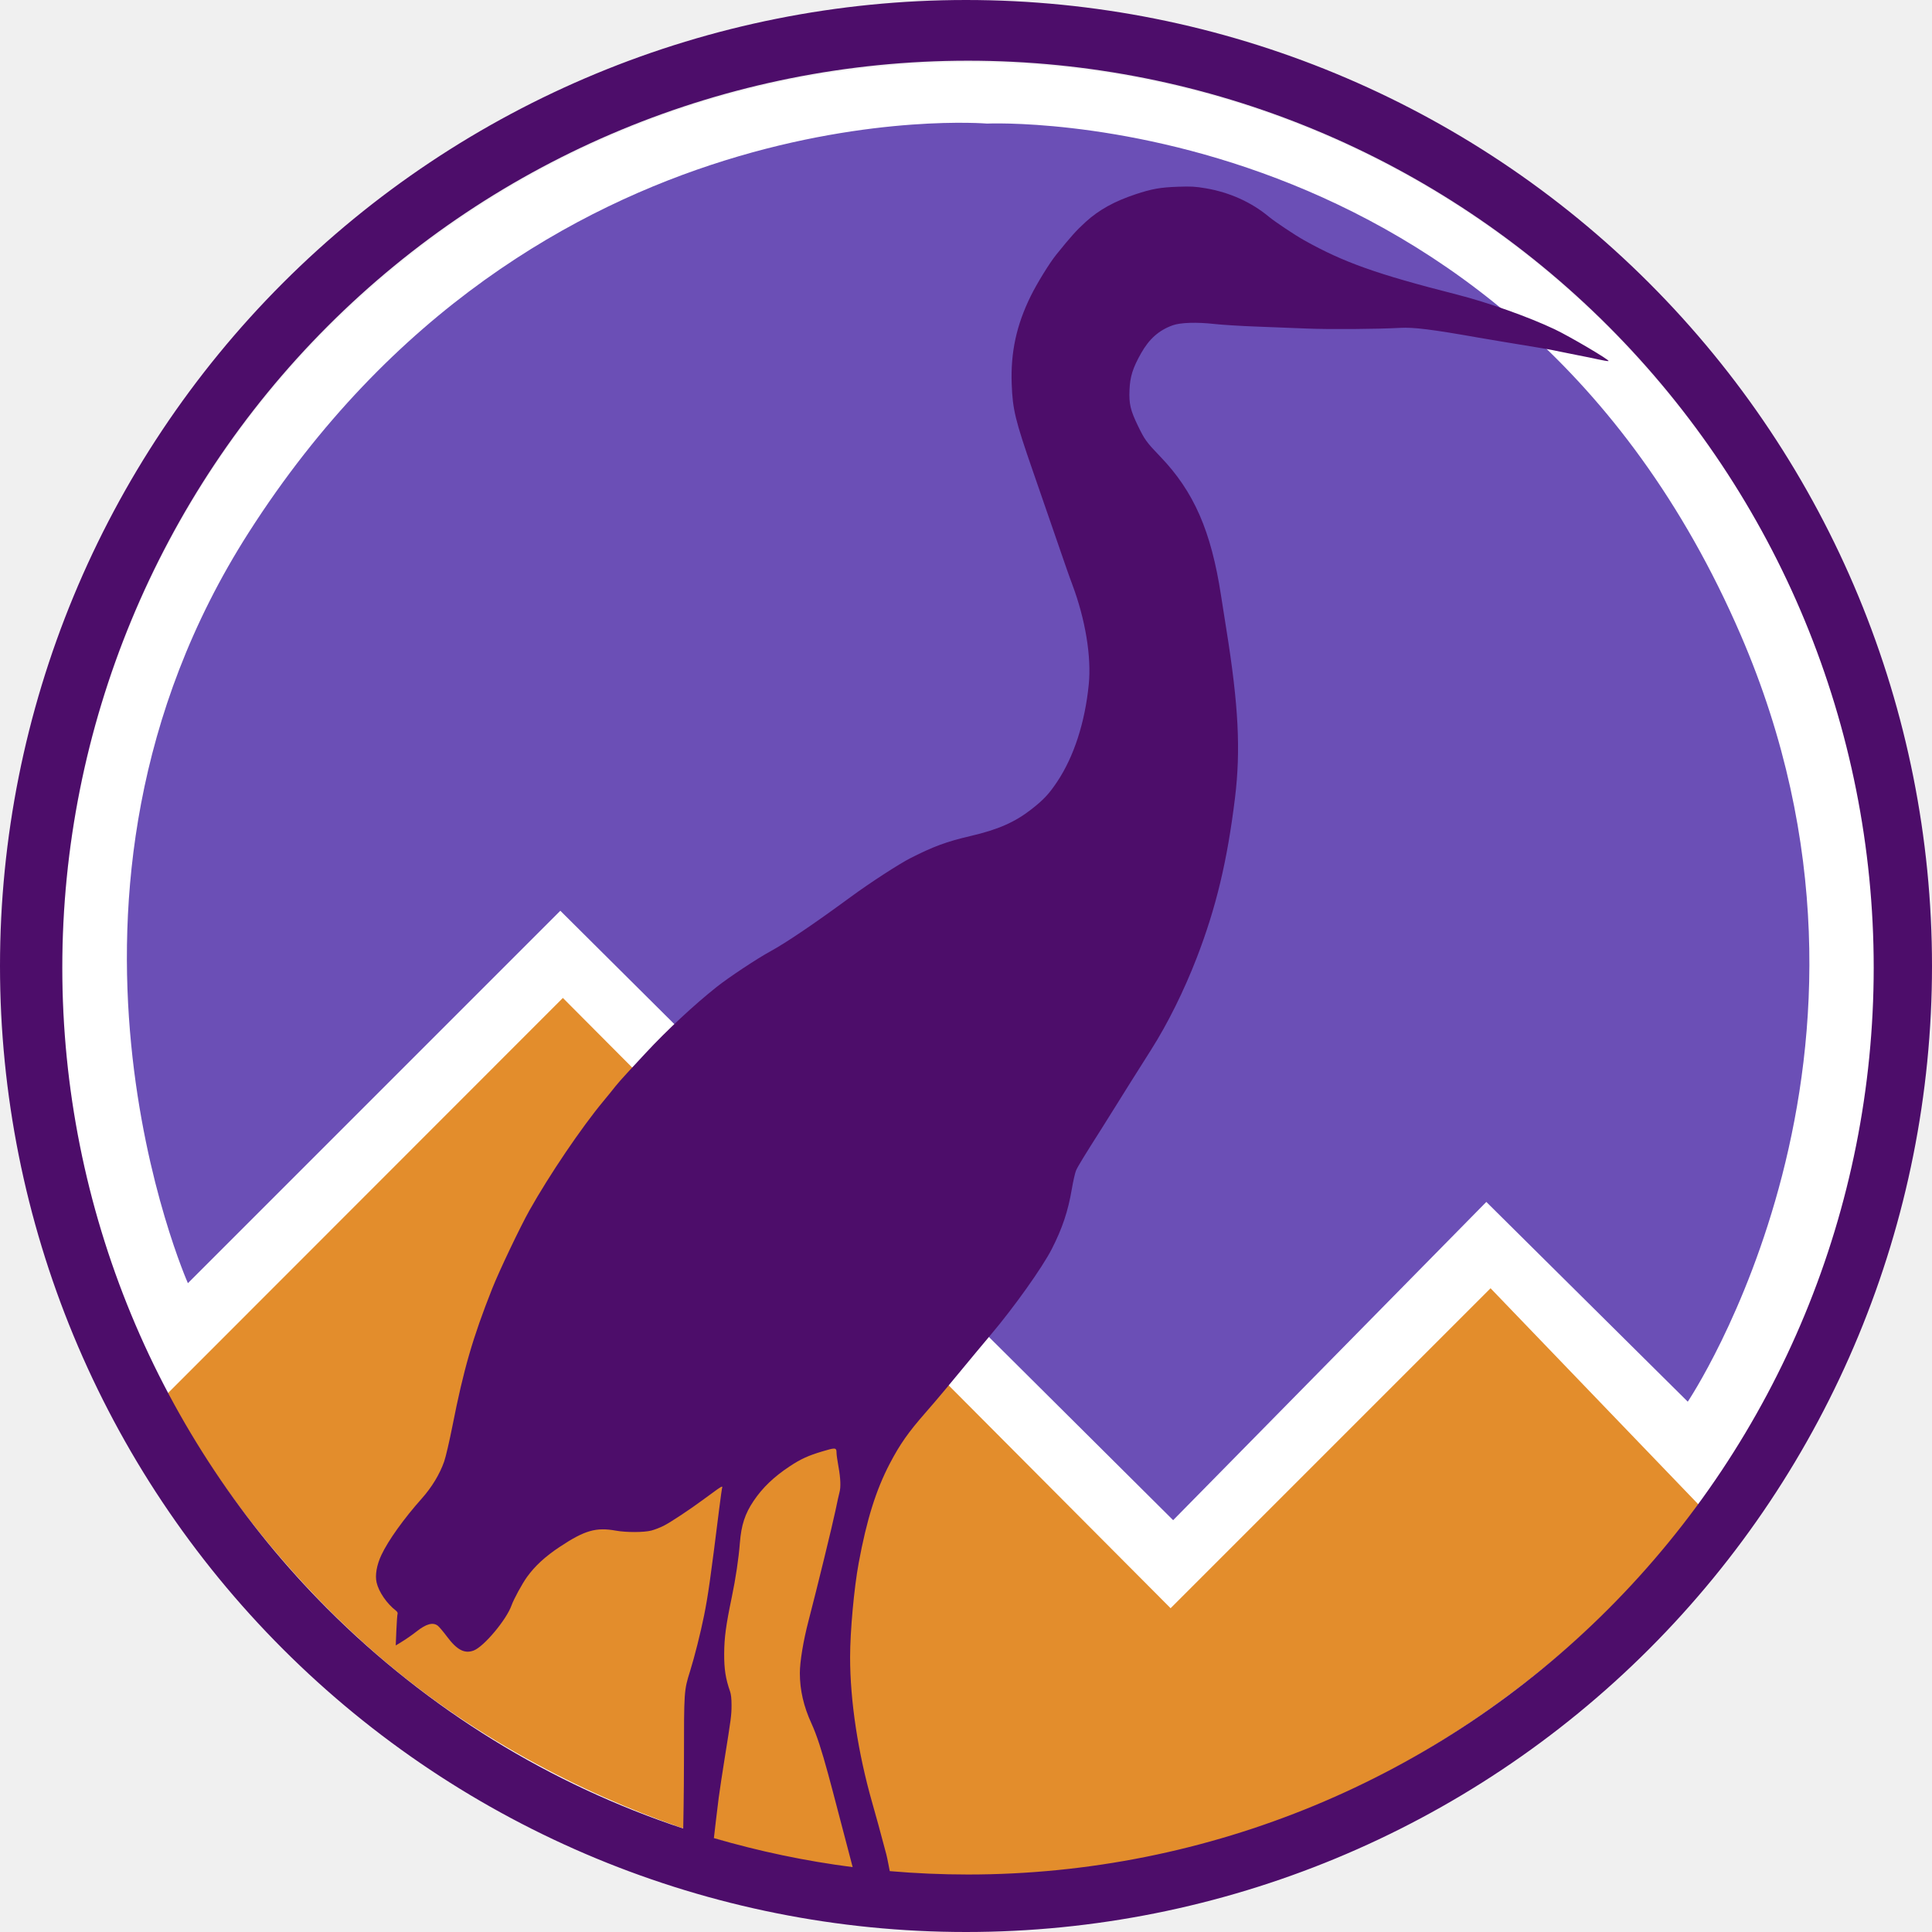
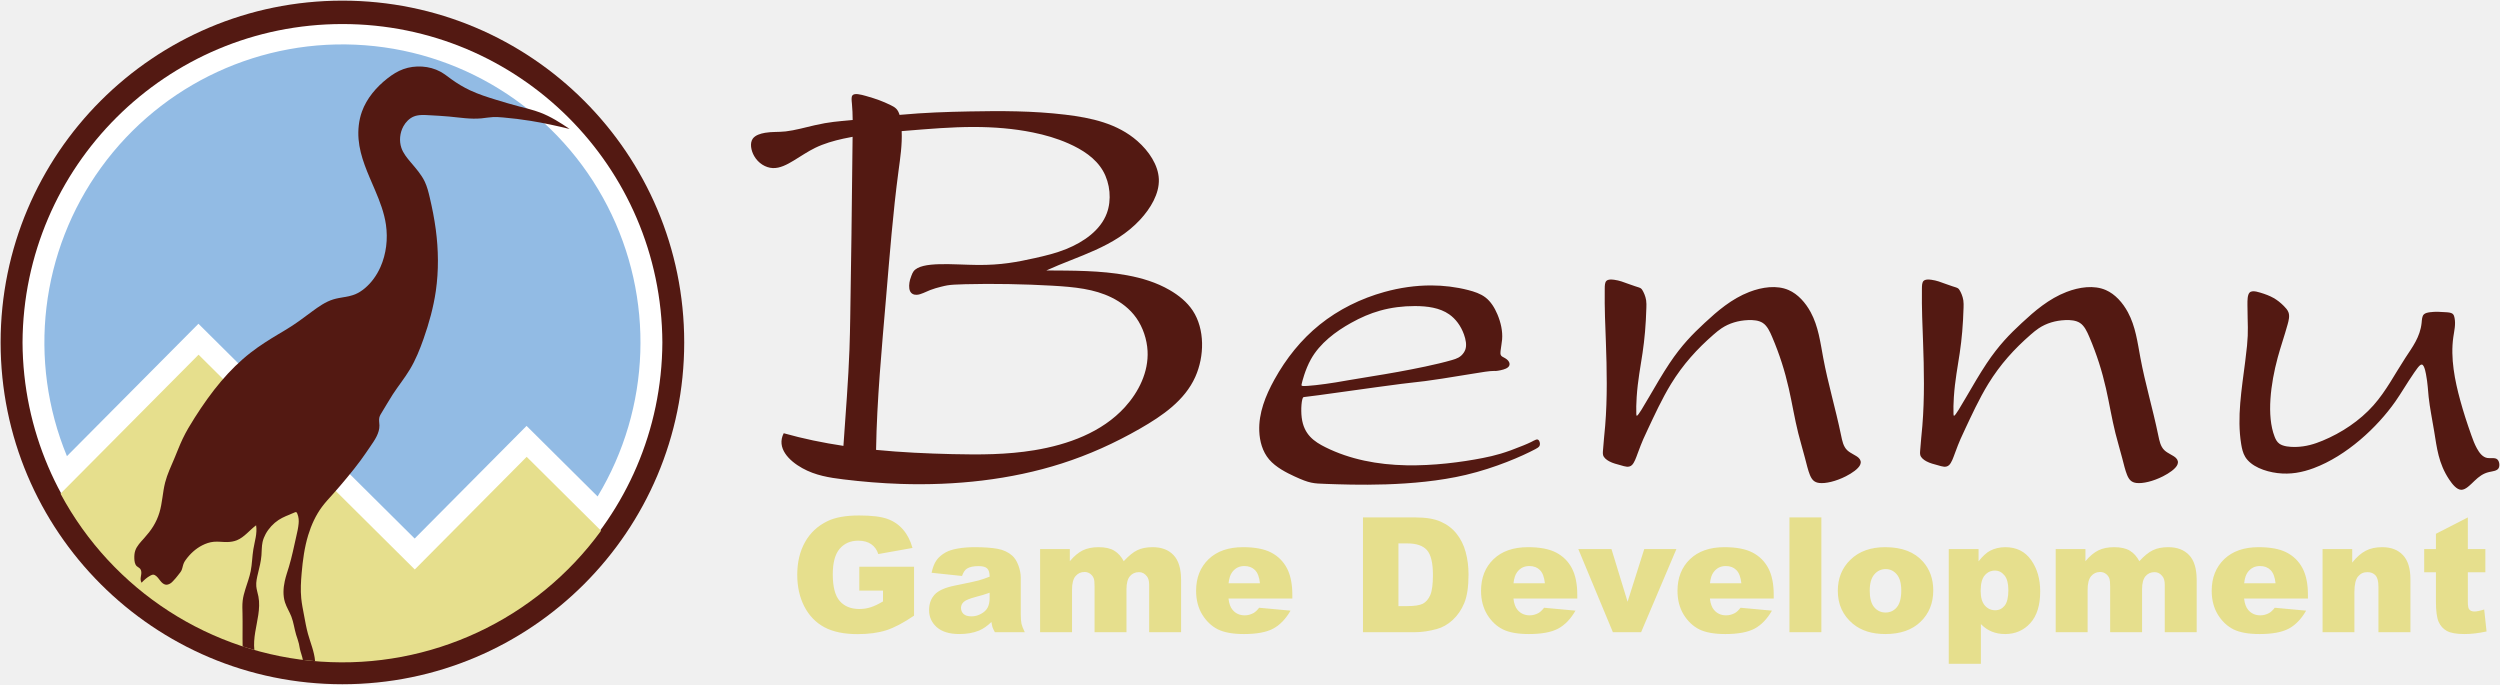
- <svg xmlns="http://www.w3.org/2000/svg" version="1.1" id="svg1" width="2000" height="2000" viewBox="0 0 2000 2000">
-   <defs id="defs1" />
-   <g id="g1" style="display:inline">
-     <g id="g13" style="display:inline">
-       <ellipse style="display:inline;fill:#ffffff;fill-opacity:1;stroke:none;stroke-width:0.988;stroke-opacity:1" id="path15" cx="1002.478" cy="1003.717" rx="938.042" ry="939.281" />
-       <path style="display:inline;fill:#6b4fb6;fill-opacity:1;stroke:none;stroke-opacity:1" d="m 194.52,1328.344 385.535,-385.535 634.381,630.876 324.2,-329.457 208.54,206.787 c 0,0 242.272,-360.005 54.657,-794.034 -239.385,-553.795 -780.165,-529.053 -780.165,-529.053 0,0 -468.529,-39.43 -764.31,423.488 -240.459,376.334 -62.838,776.928 -62.838,776.928 z" id="path10" />
-       <path style="display:inline;fill:#e38d2c;fill-opacity:1;stroke:none;stroke-opacity:1" d="m 173.385,1442.616 409.299,-409.556 629.123,631.752 331.21,-331.21 215.399,224.011 c 0,0 -119.022,184.618 -373.977,302.811 -226.078,104.806 -465.757,78.344 -465.757,78.344 0,0 -211.453,-8.514 -437.002,-156.674 -210.877,-138.522 -308.295,-339.477 -308.295,-339.477 z" id="path11" />
-       <path id="path14" style="display:inline;fill:#4d0d6a;fill-opacity:1;stroke:none;stroke-width:0.969" d="M 1000 0 C 734.784 0 480.429 105.356 292.893 292.893 C 105.356 480.429 3.7895613e-14 734.784 0 1000 C 0 1265.216 105.356 1519.571 292.893 1707.107 C 480.429 1894.644 734.784 2000 1000 2000 C 1265.216 2000 1519.571 1894.644 1707.107 1707.107 C 1894.644 1519.571 2000 1265.216 2000 1000 C 2000 734.784 1894.644 480.429 1707.107 292.893 C 1519.571 105.356 1265.216 3.7895613e-14 1000 0 z M 1002.066 62.828 C 1250.73 62.828 1489.209 161.739 1665.041 337.803 C 1840.873 513.867 1939.654 752.662 1939.654 1001.654 C 1939.654 1250.647 1840.873 1489.442 1665.041 1665.506 C 1489.209 1841.57 1250.73 1940.481 1002.066 1940.48 C 974.928 1940.48 947.911 1939.303 921.084 1936.975 C 920.581 1934.824 918.73 1924.182 917.482 1919.5 C 909.861 1890.892 907.651 1882.805 903.021 1866.572 C 888.19 1814.567 880.026 1760.926 880.029 1715.5 C 880.031 1688.79 884.123 1643.853 888.908 1618 C 897.216 1573.111 906.828 1542.395 921.109 1515.096 C 931.561 1495.117 940.285 1482.677 957.992 1462.5 C 963.784 1455.9 972.808 1445.325 978.045 1439 C 1009.637 1400.842 1018.974 1389.609 1025.422 1382 C 1049.439 1353.659 1078.906 1312.28 1088.727 1293.102 C 1099.682 1271.708 1105.687 1253.748 1109.574 1230.756 C 1110.945 1222.647 1112.912 1214.036 1113.947 1211.621 C 1115.658 1207.631 1122.547 1196.341 1140.199 1168.596 C 1143.665 1163.148 1149.65 1153.593 1153.5 1147.361 C 1160.584 1135.895 1178.516 1107.366 1191.701 1086.586 C 1208.829 1059.592 1225.689 1025.603 1238.867 991.5 C 1258.907 939.639 1270.519 891.104 1278.459 826 C 1284.495 776.511 1282.111 729.999 1269.52 651.5 C 1267.667 639.95 1265.186 624.2 1264.006 616.5 C 1253.755 549.625 1235.961 508.944 1201.074 472.611 C 1186.822 457.768 1184.984 455.241 1178.084 441.006 C 1170.231 424.806 1168.652 418.146 1169.256 403.75 C 1169.84 389.837 1172.588 381.082 1181.154 365.85 C 1189.614 350.808 1199.667 341.897 1213.982 336.748 C 1221.958 333.88 1238.805 333.336 1256.938 335.361 C 1264.947 336.256 1284.1 337.454 1299.5 338.023 C 1314.9 338.593 1338.75 339.524 1352.5 340.094 C 1376.117 341.073 1425.301 340.724 1449.49 339.404 C 1463.455 338.643 1482.442 341.01 1530.5 349.508 C 1538.75 350.967 1549.325 352.757 1554 353.484 C 1561.705 354.683 1583.253 358.244 1600 361.086 C 1603.575 361.693 1610.325 363.017 1615 364.029 C 1619.675 365.042 1628.45 366.808 1634.5 367.953 C 1640.55 369.099 1649.663 370.966 1654.752 372.102 C 1659.841 373.237 1664.527 373.99 1665.166 373.777 C 1667.132 373.122 1624.815 348.167 1609.252 340.805 C 1582.152 327.984 1540.218 313.086 1508.42 304.98 C 1424.767 283.657 1391.293 271.761 1350 248.684 C 1340.378 243.306 1319.716 229.517 1313.406 224.262 C 1295.465 209.32 1272.849 199.134 1248.314 194.945 C 1237.411 193.084 1233.115 192.84 1219.5 193.311 C 1201.205 193.942 1192.415 195.499 1175.539 201.102 C 1153.694 208.354 1137.616 217.255 1124 229.637 C 1114.312 238.447 1108.833 244.541 1093.363 263.709 C 1086.444 272.283 1073.512 293.275 1067.002 306.5 C 1052.22 336.531 1046.128 364.676 1047.311 397.486 C 1048.268 424.052 1050.921 434.923 1069.514 488.5 C 1074.858 503.9 1083.721 529.55 1089.207 545.5 C 1103.61 587.372 1106.452 595.502 1110.01 605 C 1123.615 641.319 1129.947 679.758 1127.074 708.607 C 1123.156 747.96 1111.717 783.21 1094.453 809.143 C 1085.999 821.841 1080.363 827.884 1067.83 837.68 C 1050.563 851.176 1033.137 858.833 1004.596 865.463 C 980.121 871.148 966.452 876.173 942.729 888.209 C 930.918 894.201 900.624 913.857 881 928.262 C 842.388 956.603 813.882 975.892 797 985.104 C 783.417 992.515 754.062 1011.991 741.902 1021.662 C 718.363 1040.383 690.172 1066.628 668.438 1090.055 C 664.072 1094.76 655.907 1103.554 650.293 1109.596 C 644.679 1115.638 638.739 1122.363 637.092 1124.541 C 635.444 1126.719 629.799 1133.675 624.549 1140 C 601.666 1167.566 568.806 1216.122 548.072 1253 C 538.505 1270.017 516.705 1315.799 509.502 1334 C 489.331 1384.971 480.003 1417.196 468.406 1475.971 C 465.317 1491.629 461.441 1508.279 459.793 1512.971 C 455.17 1526.133 447.078 1539.514 436.676 1551.199 C 417.943 1572.242 402.033 1594.477 394.859 1609.639 C 389.972 1619.968 388.105 1630.614 389.854 1638.189 C 392.101 1647.925 400.344 1659.939 409.834 1667.312 C 411.28 1668.436 411.936 1669.724 411.561 1670.703 C 411.227 1671.572 410.665 1679.276 410.312 1687.824 L 409.672 1703.365 L 413.586 1701.002 C 419.82 1697.235 426.116 1692.907 431.432 1688.73 C 441.409 1680.892 448.305 1679.092 453.303 1683.023 C 454.717 1684.136 459.049 1689.291 462.932 1694.478 C 473.132 1708.109 481.039 1712.166 490.418 1708.584 C 500.984 1704.549 524.327 1676.663 529.564 1661.818 C 531.791 1655.507 540.555 1639.413 545.531 1632.5 C 553.742 1621.093 564.385 1611.302 579.428 1601.316 C 605.168 1584.229 616.988 1580.81 637.5 1584.516 C 648.291 1586.465 666.58 1586.422 674.27 1584.43 C 677.601 1583.566 683.3 1581.363 686.934 1579.533 C 694.119 1575.915 714.201 1562.623 728.5 1552.022 C 742.319 1541.776 746.318 1539 747.256 1539 C 747.73 1539 747.91 1539.338 747.656 1539.75 C 747.402 1540.162 746.013 1549.95 744.57 1561.5 C 735.51 1634.014 732.94 1652.147 728.861 1672.322 C 725.139 1690.733 719.063 1714.872 714.346 1730 C 708.053 1750.181 708.074 1749.887 708.035 1822.75 C 708.017 1857.694 707.322 1889.989 707.277 1892.869 C 569.8 1847.272 443.42 1769.968 339.094 1665.504 C 163.262 1489.44 64.48 1250.646 64.48 1001.654 C 64.48 752.662 163.262 513.869 339.094 337.805 C 514.925 161.741 753.403 62.828 1002.066 62.828 z M 863.104 1499.584 C 865.766 1499.524 865.965 1501.056 866 1504.5 C 866.017 1506.15 866.924 1512.414 868.016 1518.42 C 870.194 1530.407 870.538 1539.636 869.006 1544.978 C 868.459 1546.885 866.622 1555.208 864.924 1563.473 C 861.978 1577.813 845.531 1645.137 836.945 1678 C 831.597 1698.471 828.009 1720.146 828.006 1732 C 828.001 1749.422 831.923 1766.477 839.965 1784 C 851.32 1808.742 859.998 1847.438 882.676 1932.842 C 833.904 1926.573 785.878 1916.493 739.016 1902.775 C 739.285 1900.433 742.886 1869.204 744.002 1861 C 745.162 1852.475 747.847 1834.7 749.969 1821.5 C 756.837 1778.771 757.246 1775.642 757.287 1765.463 C 757.314 1758.801 756.799 1753.925 755.756 1750.963 C 751.167 1737.936 749.585 1727.817 749.668 1712 C 749.755 1695.256 751.463 1682.537 757.518 1653.5 C 761.604 1633.903 764.631 1613.575 765.932 1597 C 767.36 1578.789 771.229 1566.982 780.074 1553.832 C 789.344 1540.052 801.032 1528.841 817.512 1517.928 C 828.9 1510.386 836.748 1506.798 851.334 1502.465 C 857.471 1500.641 861.032 1499.631 863.104 1499.584 z " />
-     </g>
+ <svg xmlns="http://www.w3.org/2000/svg" width="6911.2" height="1893.3" version="1.1" viewBox="0 0 6911.2 1893.3" xml:space="preserve">
+   <path d="m7146-206.11h-7484.9" display="none" fill="none" stroke="#000" stroke-linecap="round" stroke-width="3.571" />
+   <g>
+     <path d="m1891.5 946.67a944.88 944.88 0 0 0-1889.8 0 944.88 944.88 0 0 0 1889.8 0z" fill="#531912" />
+     <path d="m1831.1 946.67a884.41 884.41 0 0 0-1768.8 0 884.41 884.41 0 0 0 1768.8 0z" fill="#fff" />
+     <path d="m1679 569.14c-131.09-254.28-384.7-422.37-669.96-444.03-285.26-21.664-561.35 106.19-729.33 337.76-167.98 231.57-203.82 533.71-94.672 798.15l363.57-366 597.74 593.77 309.34-311.41 196.36 195.06c147.83-244.93 158.04-549.02 26.949-803.3z" fill="#92bbe4" />
+     <path d="m548.91 980.54 597.74 593.77 309.34-311.41 205.67 204.3c-179.07 245.97-471.99 382.62-775.52 361.8-303.53-20.818-575.05-196.19-718.86-464.3z" fill="#e6df8d" />
+     <path d="m391.38 1610.9c6.792-7.266 14.679-14.509 24.389-19.713 2.623-1.406 5.38-2.663 8.087-2.527 3.07 0.154 6.076 2.1 8.593 4.296 5.611 4.896 8.784 11.037 13.873 16.32 3.767 3.911 8.582 7.353 14.12 7.213 4.806-0.121 10.155-2.939 13.924-6.151 1.383-1.179 2.554-2.41 3.641-3.562 6.066-6.426 9.553-10.379 14.271-16.606 0.806-1.063 1.647-2.193 2.57-3.36 1.979-2.503 4.332-5.18 5.972-8.107 0.612-1.092 1.125-2.219 1.581-3.383 2.426-6.19 3.243-13.408 6.144-19.604 1.317-2.812 3.063-5.413 4.89-7.959 11.915-16.597 27.289-30.795 45.447-40.135 9.992-5.14 20.827-8.809 31.786-9.864 12.292-1.184 24.74 0.918 37.323 0.702 9.178-0.158 18.428-1.549 26.782-4.913 20.732-8.347 35.948-28.838 53.247-41.362 3.566 22.542-3.953 43.994-7.595 66.021-3.342 20.211-3.419 40.907-7.402 60.805-3.344 16.704-9.44 32.846-14.595 49.306-3.33 10.632-6.269 21.398-7.534 32.35-1.349 11.681-0.794 23.574-0.512 35.422 0.724 30.38-0.342 60.456 0.385 90.84 10.742 3.527 21.55 6.848 32.419 9.96-3.588-33.313 6.071-64.364 10.819-96.765 2.49-16.992 3.63-34.356 0.363-51.172-1.84-9.471-5.077-18.768-5.872-28.218-1.005-11.946 1.893-24.135 4.816-36.117 4.021-16.483 8.088-32.574 9.435-49.227 0.996-12.313 0.504-24.934 3.121-36.931 1.665-7.632 4.588-15.011 8.404-22.028 8.547-15.716 21.576-29.61 35.7-38.911 12.863-8.471 26.635-13.132 43.517-20.479 1.912-0.832 3.863-1.698 5.317-1.181 1.545 0.55 2.527 2.663 3.348 4.726 3.906 9.822 4.149 18.495 3.348 27.37-1.056 11.696-3.924 23.745-6.64 35.724-6.361 28.06-11.881 55.736-20.011 82.726-3.989 13.244-8.606 26.323-11.624 40.114-4.228 19.323-5.316 40.044 0.553 58.512 4.336 13.645 12.471 26.06 17.662 39.459 6.274 16.194 8.251 33.825 13.297 50.528 2.45 8.108 5.623 15.997 7.498 24.229 1.127 4.946 1.785 10.015 2.885 14.964 2.246 10.11 6.333 19.718 8.12 30.056 11.249 1.403 22.523 2.589 33.817 3.558-2.124-26.392-12.8-50.564-19.726-75.69-4.702-17.059-7.676-34.557-10.974-52.013-2.919-15.454-6.093-30.875-7.607-46.441-2.222-22.848-0.87-46.01 1.13-69.066 3.096-35.693 7.742-71.131 18.19-105.38 8.457-27.722 20.714-54.664 37.866-77.837 9.592-12.96 20.716-24.741 31.505-36.756 13.079-14.564 25.667-29.471 38.149-44.59 12.65-15.323 25.19-30.863 36.831-46.696 9.45-12.854 18.307-25.9 27.666-39.569 12.175-17.781 25.2-36.614 24.819-57.696-0.131-7.25-1.848-14.765-0.322-21.596 1.191-5.334 4.359-10.25 7.413-15.149 10.383-16.656 19.448-33.111 29.794-48.994 15.116-23.205 32.969-45.189 47.332-69.123 15.869-26.443 27.48-55.267 37.758-84.506 15.167-43.144 27.434-87.193 33.955-132.29 8.111-56.087 7.332-113.79-0.116-169.87-3.947-29.712-9.766-58.968-16.649-88.449-3.511-15.039-7.3-30.137-13.771-43.798-9.34-19.717-24.269-36.444-38.864-53.669-10.515-12.41-20.857-25.08-25.909-40.098-6.295-18.711-4.378-41.068 5.552-59.221 6.595-12.058 16.726-22.261 28.669-27.184 13.249-5.461 28.728-4.425 43.682-3.555 18.41 1.071 36.023 1.888 53.84 3.555 29.566 2.767 59.694 7.872 89.395 5.079 10.68-1.004 21.305-3.03 31.999-3.555 9.286-0.456 18.624 0.218 27.936 1.016 25.696 2.202 51.191 5.347 76.558 9.464 36.122 5.863 71.986 13.696 107.51 22.429-25.488-17.414-52.321-34.426-81.354-45.433-18.998-7.203-38.939-11.835-58.653-17.024-20.808-5.476-41.363-11.573-61.936-17.866-24.869-7.607-49.763-15.503-73.257-26.553-18.205-8.563-35.569-19.019-51.904-30.85-9.897-7.168-19.416-14.841-30.158-20.708-30.117-16.451-69.845-18.713-102.33-7.043-16.023 5.757-30.283 14.904-43.752 25.418-30.884 24.109-57.613 55.407-70.743 91.959-8.714 24.26-11.439 50.834-9.32 76.437 4.063 49.105 25.942 94.637 45.458 140.52 13.298 31.264 25.5 62.69 30.258 95.978 5.57 38.966 0.942 80.483-15.228 116.81-10.06 22.601-24.587 43.194-43.54 58.952-8.013 6.663-16.818 12.461-26.309 16.37-19.016 7.832-40.786 8.079-60.462 14.095-21.621 6.611-40.714 20.188-59.241 33.829-18.945 13.949-37.299 27.965-56.76 40.555-11.585 7.495-23.562 14.484-35.469 21.597-26.493 15.826-52.636 32.262-76.949 51.152-29.876 23.211-56.989 50.129-81.545 79.001-26.916 31.647-50.759 65.643-73.097 100.72-12.08 18.969-23.72 38.255-33.342 58.463-8.327 17.489-15.143 35.668-22.711 53.637-9.374 22.256-19.902 44.187-25.837 67.359-6.957 27.162-7.601 56.03-15.757 83.087-3.977 13.194-9.74 25.957-16.879 37.625-7.257 11.86-15.936 22.587-25.505 33.263-9.604 10.716-20.105 21.38-24.435 34.246-2.249 6.684-2.833 13.962-2.575 21.703 0.265 7.932 1.414 16.35 6.805 21.335 2.994 2.769 7.297 4.478 9.748 7.725 1.719 2.277 2.527 5.311 2.759 8.277 0.793 10.154-5.168 19.514 0.726 29.684" fill="#531912" />
+     <path d="m2371.8 260.32c-6.882-0.754-12.617-0.093-15.357 3.494-3.419 4.476-2.178 13.507-1.287 22.918 1.357 14.339 1.9 29.557 2.062 44.957-2.724 0.279-5.401 0.546-8.025 0.801-31.745 3.084-55.884 4.317-97.111 13.783-24.631 5.655-55.36 14.25-80 17-20.804 2.322-37.265 0.476-56.826 3.787-12.951 2.192-27.258 6.644-34.096 16.102-8.786 12.153-5.236 32.57 3.787 48.303 11.351 19.79 31.36 32.166 51.142 33.15 20.079 0.999 39.925-9.736 58.25-20.836 20.378-12.343 38.878-25.137 59.195-35.045 24.262-11.831 51.115-19.546 78.096-25.471 8.443-1.854 16.897-3.533 25.363-5.062-2.421 216.66-3.786 344.64-6.533 500.14-0.504 28.517-1.055 57.959-2.143 88.033-3.059 84.581-10.37 174.16-16.688 266.24-55.664-8.349-110.82-19.64-165.07-34.961-20.838 40.717 14.37 75.944 51.242 96.482 36.711 20.448 75.068 26.338 113.83 31.104 52.133 6.409 105 10.786 158.21 12.533 150.48 4.939 303.76-11.158 445.23-56.465 74.681-23.917 146.07-55.971 216.44-96.326 62.234-35.689 123.67-77.87 152.91-143.23 25.56-57.124 26.538-131.96-7.033-182.97-15.705-23.868-38.971-42.527-63.963-56.984-36.259-20.975-76.15-33.112-117.42-40.74-74.29-13.733-153.03-12.852-223.35-13.406 87.837-40.456 188.04-63.735 258.85-139.94 29.34-31.575 53.633-72.236 52.115-112.29-1.485-39.196-27.691-77.809-59.358-105.61-55.402-48.638-127.53-64.177-199.07-72.779-89.857-10.805-178.79-10.667-266.07-8.963-62.134 1.213-123.43 3.221-189.3 9.273-1.013 0.093-2.026 0.186-3.041 0.281-1.922-6.636-4.766-12.698-9.396-17.285-4.287-4.247-10.107-7.232-15.678-9.949-21.655-10.564-39.548-17.111-67.682-25.066-7.334-2.074-15.364-4.244-22.246-4.998zm320.68 90.715c54.685 0.064 109.67 4.313 162.89 15.139 33.398 6.794 66.099 16.177 98.096 30.275 38.167 16.817 75.331 40.342 95.861 76.209 19.714 34.44 24.092 80.261 10.379 117.13-17.396 46.775-63.904 79.149-111.94 98.598-29.04 11.757-58.64 18.79-86.635 25.031-49.401 11.013-93.804 19.562-157.99 19.051-67.282-0.536-156.3-11.027-177.65 17.658-2.592 3.483-4.189 7.543-5.916 12.059-1.32 3.451-2.717 7.168-3.799 11.164-2.83 10.453-3.499 22.81-0.305 30.641 3.316 8.129 10.795 11.381 19 10.98 11.219-0.548 23.793-7.924 37.199-13.186 9.985-3.919 20.433-6.665 28.51-8.719 14.887-3.786 21.716-5.22 38.225-6.191 8.241-0.485 18.893-0.854 29.805-1.147 76.348-2.048 165.36-0.328 240.72 4.043 62.736 3.639 116 9.114 163.63 32.486 26.346 12.928 50.968 31.331 68.842 56.787 18.13 25.822 29.314 58.9 31.02 91.203 3.049 57.754-24.208 113.03-62.562 155.21-63.524 69.859-157.48 103.79-250.26 119.12-76.206 12.585-151.61 12.612-227.4 10.828-70.041-1.649-140.4-4.847-210.32-11.701 2.326-138.65 15.693-280.16 27.691-421.44 9.979-117.51 19.012-234.87 34.354-349.6 4.859-36.338 10.351-72.414 8.76-110.2 4.635-0.377 9.271-0.75 13.906-1.127 61.81-5.021 123.66-10.368 185.9-10.295zm1763.5 421.77c-5.969-0.272-11.593 0.435-14.902 3.492-4.566 4.218-4.727 12.906-4.826 21.314-0.678 57.359 1.476 101.61 3.207 149.06 2.672 73.242 4.335 154.09-1.977 230.15-1.946 23.448-4.65 46.44-6.242 70.623-0.236 3.589-0.448 7.204 0.428 10.502 1.98 7.457 9.518 13.294 16.986 17.332 10.656 5.761 21.171 7.859 32.121 11.031 10.926 3.165 22.285 7.398 30.734-0.709 6.572-6.306 11.384-20.076 15.594-31.633 12.708-34.883 19.931-49.6 29.086-68.988 16.02-33.926 37.957-82.158 63.543-123.87 32.975-53.752 72.01-96.664 117.25-136.06 7.157-6.233 14.468-12.378 22.342-17.605 21.097-14.008 46.225-21.428 73.045-22.537 14.659-0.606 29.824 0.674 40.822 7.871 12.316 8.059 19.407 23.539 25.871 38.699 20.789 48.757 35.077 94.202 46.023 142.47 9.245 40.763 16.106 83.538 26.158 123.7 5.642 22.545 12.291 44.268 18.598 68.49 4.32 16.591 8.48 34.355 13.525 46.693 5.596 13.683 12.28 20.693 25.936 22.348 17.282 2.095 45.728-4.387 73.352-18.402 17.43-8.843 34.532-20.685 39.668-31.654 3.273-6.99 1.687-13.625-3.707-18.984-7.608-7.559-22.794-12.582-32.123-21.566-10.769-10.371-13.736-26.021-16.904-41.334-15.598-75.38-36.043-142.61-49.379-214.21-7.921-42.53-13.336-86.604-34.568-125.91-14.083-26.073-35.126-50.05-61.15-61.332-32.639-14.15-73.114-8.334-108.49 5.305-48.988 18.886-88.204 52.771-123.62 85.686-33.421 31.064-63.454 61.265-97.414 112.19-38.182 57.26-81.328 140.72-89.436 144.26-1.659 0.724-1.852-1.901-1.984-4.857-0.546-12.162-0.093-29.949 1.004-46.775 2.977-45.65 10.702-84.23 16.242-121.83 5.761-39.1 9.16-77.14 10.578-125.37 0.196-6.649 0.353-13.491-0.641-20.16-1.735-11.645-6.979-22.764-10.588-28.451-5.152-8.119-6.973-5.17-40.242-17.586-10.071-3.758-23.023-8.925-37.908-10.85-1.993-0.258-4.02-0.456-6.01-0.547zm876.85 0c-5.969-0.272-11.593 0.435-14.902 3.492-4.566 4.218-4.727 12.906-4.826 21.314-0.678 57.359 1.476 101.61 3.207 149.06 2.672 73.242 4.335 154.09-1.977 230.15-1.946 23.448-4.648 46.44-6.24 70.623-0.236 3.589-0.45 7.204 0.426 10.502 1.98 7.457 9.517 13.294 16.986 17.332 10.656 5.761 21.171 7.859 32.121 11.031 10.926 3.165 22.285 7.398 30.734-0.709 6.572-6.306 11.385-20.076 15.596-31.633 12.708-34.883 19.929-49.6 29.084-68.988 16.02-33.926 37.957-82.158 63.543-123.87 32.975-53.752 72.01-96.664 117.25-136.06 7.157-6.233 14.468-12.378 22.342-17.605 21.097-14.008 46.227-21.428 73.047-22.537 14.659-0.606 29.822 0.674 40.82 7.871 12.316 8.059 19.409 23.539 25.873 38.699 20.789 48.757 35.075 94.202 46.022 142.47 9.245 40.763 16.108 83.538 26.16 123.7 5.642 22.545 12.289 44.268 18.596 68.49 4.32 16.591 8.48 34.355 13.525 46.693 5.596 13.683 12.28 20.693 25.936 22.348 17.282 2.095 45.73-4.387 73.354-18.402 17.43-8.843 34.53-20.685 39.666-31.654 3.273-6.99 1.687-13.625-3.707-18.984-7.608-7.559-22.792-12.582-32.121-21.566-10.769-10.371-13.738-26.021-16.906-41.334-15.598-75.38-36.043-142.61-49.379-214.21-7.921-42.53-13.334-86.604-34.566-125.91-14.083-26.073-35.126-50.05-61.15-61.332-32.639-14.15-73.116-8.334-108.49 5.305-48.988 18.886-88.204 52.771-123.62 85.686-33.421 31.064-63.453 61.265-97.412 112.19-38.182 57.26-81.33 140.72-89.438 144.26-1.659 0.724-1.85-1.901-1.982-4.857-0.546-12.162-0.095-29.949 1.002-46.775 2.977-45.65 10.702-84.23 16.242-121.83 5.761-39.1 9.16-77.14 10.578-125.37 0.196-6.649 0.355-13.491-0.639-20.16-1.735-11.645-6.981-22.764-10.59-28.451-5.152-8.119-6.971-5.17-40.24-17.586-10.071-3.758-23.023-8.925-37.908-10.85-1.993-0.258-4.022-0.456-6.012-0.547zm-1376 16.277c-43.723-0.107-87.331 6.322-129.56 18.012-65.022 17.998-126.78 48.47-178.79 90.273-51.271 41.214-93.061 93.441-125.6 152.36-24.412 44.196-43.618 92.156-41.654 142.15 1.097 27.931 8.801 56.495 27.213 78.154 18.687 21.983 48.404 36.852 69.783 46.754 42.425 19.648 52.024 19.735 88.262 20.99 70.302 2.435 240.86 9.268 385.71-24.936 82.125-19.393 155.99-51.978 191.71-70.918 4.861-2.578 9.016-4.901 11.203-7.951 3.613-5.037 1.858-12.052-0.445-15.717-4.371-6.954-10.723-1.843-22.391 3.93-6.151 3.043-13.78 6.271-20.951 9.225-50.941 20.981-78.782 28.152-112.22 34.738-59.634 11.744-137.08 21.625-211.24 20.168-80.042-1.573-156.25-16.354-223.54-49.857-30.864-15.366-59.854-34.67-65.756-81.918-2.911-23.306-0.206-53.409 4.588-56.508 0.533-0.344 1.093-0.355 2.062-0.43 19.058-1.459 196.95-27.385 269.45-36.484 61.82-7.76 46.99-3.282 197.51-28.146 21.766-3.595 46.988-7.805 57.646-7.492 1.679 0.049 2.998 0.21 5.361 0.068 6.264-0.377 19.878-2.886 27.889-6.59 11.577-5.354 11.447-13.204 8.158-19.039-2.633-4.671-7.288-8.049-12.51-10.879-3.565-1.932-7.393-3.608-9.248-6.529-2.019-3.178-1.705-7.828-1.234-12.252 1.23-11.556 3.521-21.555 4.338-31.879 1.79-22.632-3.503-46.834-12.996-69.314-7.713-18.264-18.198-35.392-33.058-46.799-13.544-10.396-30.72-16.039-48.037-20.471-33.553-8.587-67.63-12.624-101.64-12.707zm2271.2 16.146c-3.635 0.207-6.809 1.25-9.104 3.623-5.97 6.174-5.995 21.359-5.91 34.289 0.376 57.274 2.898 70.294-1.125 112.2-1.228 12.793-3.066 28.278-5.025 43.688-9.969 78.402-23.085 154.85-11.23 228.26 2.041 12.639 4.822 25.188 11.27 35.787 15.9 26.134 54.095 40.407 88.807 44.732 36.329 4.527 68.842-1.839 100.57-13.676 90.937-33.919 175.46-112.76 225.39-183.87 16.904-24.073 29.844-47.263 52.375-80.228 2.897-4.239 5.954-8.639 9.217-12.793 3.991-5.081 8.292-9.795 11.766-9.469 4.096 0.384 7.042 7.778 9.066 15.309 1.03 3.829 1.821 7.695 2.519 11.387 4.916 25.969 5.238 43.406 7.34 63.125 3.072 28.823 9.948 62.521 15.178 94.273 7.647 46.429 11.773 88.698 41.342 133.37 9.37 14.155 21.296 28.55 33.592 28.797 12.308 0.247 24.987-13.683 36.689-24.805 12.434-11.818 23.765-20.466 40.309-24.289 10.014-2.314 21.938-2.86 26.356-10.807 3.78-6.8 2.064-19.02-3.617-24.108-6.447-5.773-17.999-2.361-27.389-3.885-13.276-2.155-22.229-14.179-28.94-26.314-6.817-12.328-11.322-24.77-15.504-36.586-12.344-34.876-21.882-64.298-30.533-95.844-15.219-55.499-27.689-117.57-19.225-175.92 2.513-17.323 6.871-34.317 3.393-52.43-0.71-3.694-1.745-7.435-3.877-9.99-4.127-4.944-12.364-5.444-19.873-5.938-15.968-1.048-28.649-2.06-44.104 0-6.298 0.839-13.057 2.188-16.965 5.938-5.336 5.121-5.357 14.718-6.301 23.721-4.082 38.935-25.425 66.753-44.738 96.254-28.808 44.005-53.096 91.752-88.297 131.42-38.093 42.927-88.965 76.394-140.69 97.797-22.992 9.515-46.152 16.645-74.17 17.328-16.424 0.4-34.517-1.415-45.031-8.797-6.854-4.812-10.488-11.99-13.506-19.728-22.535-57.778-10.772-146.85 8.476-218.02 8.475-31.336 18.401-59.2 27.404-91.666 3.231-11.649 6.342-23.89 2.383-34.246-2.436-6.371-7.545-12.03-12.51-17.016-19.063-19.146-35.961-28.391-65.697-37.252-6.69-1.994-14.031-3.968-20.09-3.623zm-2316.6 40.877c33.99 0.053 68.61 4.474 94.951 22.953 17.944 12.588 32.047 31.698 40.555 55.09 5.166 14.205 8.269 29.99 3.971 42.182-1.103 3.129-2.695 6.021-4.383 8.561-8.614 12.96-19.742 16.708-32.492 20.418-43.216 12.573-105.09 24.709-148.59 32.631-57.471 10.467-82.854 13.579-138.85 23.361-10.395 1.816-21.845 3.861-33.662 5.777-37.954 6.154-79.7 10.967-91.371 9.898-1.77-0.162-2.849-0.46-3.305-1.193-0.64-1.031-0.051-2.924 0.201-4.168 0.032-0.155 0.058-0.301 0.098-0.504 0.919-4.601 9.216-38.818 25.373-67.787 25.04-44.898 68.959-77.19 110.82-100.55 26.879-14.996 52.912-26.307 80.342-34.006 30.743-8.628 63.24-12.718 96.336-12.666z" fill="#531912" />
+     <path transform="scale(.99983 1.0002)" d="m2375.9 1632.4v-65.978h151.42v135.2q-43.48 29.636-77.01 40.452-33.314 10.6-79.174 10.6-56.46 0-92.153-19.253-35.477-19.253-55.162-57.325-19.469-38.073-19.469-87.394 0-51.917 21.416-90.206 21.416-38.505 62.733-58.407 32.232-15.359 86.745-15.359 52.566 0 78.525 9.518 26.175 9.518 43.264 29.636 17.306 19.902 25.958 50.619l-94.532 16.873q-5.841-17.955-19.902-27.473-13.845-9.518-35.477-9.518-32.232 0-51.484 22.497-19.036 22.281-19.036 70.737 0 51.484 19.253 73.549 19.469 22.065 54.08 22.065 16.44 0 31.367-4.759 14.926-4.759 34.179-16.224v-29.852zm284.03-40.452-84.149-8.869q4.759-22.065 13.628-34.611 9.085-12.763 25.958-22.065 12.114-6.706 33.314-10.383 21.2-3.677 45.86-3.677 39.587 0 63.598 4.543 24.012 4.326 40.019 18.387 11.249 9.735 17.738 27.689 6.49 17.738 6.49 33.962v101.45q0 16.224 1.947 25.526 2.163 9.085 9.085 23.363h-82.635q-4.975-8.869-6.49-13.412-1.514-4.759-3.029-14.71-17.306 16.657-34.395 23.795-23.363 9.518-54.297 9.518-41.101 0-62.517-19.036-21.2-19.036-21.2-46.942 0-26.175 15.359-43.048 15.359-16.873 56.676-25.093 49.538-9.951 64.247-13.845 14.71-4.11 31.15-10.6 0-16.224-6.706-22.714-6.706-6.49-23.579-6.49-21.632 0-32.448 6.922-8.437 5.408-13.628 20.334zm76.361 46.293q-18.171 6.49-37.856 11.465-26.824 7.139-33.962 14.061-7.355 7.139-7.355 16.224 0 10.383 7.139 17.089 7.355 6.49 21.416 6.49 14.71 0 27.256-7.139 12.763-7.139 17.955-17.306 5.408-10.383 5.408-26.824zm139.53-120.71h82.202v33.53q17.738-20.983 35.693-29.852 18.171-8.869 43.697-8.869 27.473 0 43.481 9.734 16.008 9.735 26.175 28.987 20.767-22.497 37.856-30.501 17.089-8.22 42.183-8.22 36.991 0 57.758 22.065 20.767 21.848 20.767 68.574v144.29h-88.259v-130.87q0-15.575-6.057-23.146-8.869-11.898-22.065-11.898-15.575 0-25.093 11.249-9.518 11.249-9.518 36.126v118.54h-88.259v-126.55q0-15.142-1.731-20.55-2.812-8.653-9.735-13.845-6.922-5.408-16.224-5.408-15.142 0-24.877 11.465-9.735 11.465-9.735 37.64v117.25h-88.259zm697.42 136.72h-176.52q2.38 21.2 11.465 31.583 12.763 14.926 33.313 14.926 12.979 0 24.661-6.49 7.139-4.11 15.359-14.494l86.745 8.004q-19.902 34.611-48.023 49.754-28.122 14.926-80.688 14.926-45.644 0-71.819-12.763-26.175-12.979-43.481-40.885-17.089-28.122-17.089-65.978 0-53.864 34.395-87.178 34.611-33.313 95.398-33.313 49.321 0 77.876 14.926 28.554 14.926 43.48 43.264 14.926 28.338 14.926 73.766zm-89.557-42.183q-2.596-25.526-13.845-36.558-11.032-11.032-29.203-11.032-20.983 0-33.53 16.657-8.004 10.384-10.167 30.934zm284.9-181.93h145.58q43.048 0 69.439 11.681 26.608 11.681 43.913 33.53 17.306 21.848 25.093 50.836 7.788 28.987 7.788 61.435 0 50.836-11.681 78.957-11.465 27.906-32.016 46.942-20.551 18.82-44.13 25.093-32.232 8.653-58.407 8.653h-145.58zm97.994 71.819v173.27h24.012q30.718 0 43.697-6.706 12.979-6.922 20.334-23.795 7.355-17.089 7.355-55.162 0-50.403-16.44-69.006-16.44-18.604-54.513-18.604zm494.51 152.29h-176.52q2.38 21.2 11.465 31.583 12.763 14.926 33.314 14.926 12.979 0 24.661-6.49 7.139-4.11 15.359-14.494l86.745 8.004q-19.902 34.611-48.023 49.754-28.122 14.926-80.688 14.926-45.644 0-71.819-12.763-26.175-12.979-43.48-40.885-17.089-28.122-17.089-65.978 0-53.864 34.395-87.178 34.611-33.313 95.398-33.313 49.321 0 77.876 14.926 28.554 14.926 43.481 43.264t14.926 73.766zm-89.557-42.183q-2.596-25.526-13.845-36.558-11.032-11.032-29.203-11.032-20.983 0-33.53 16.657-8.004 10.384-10.167 30.934zm92.369-94.532h91.72l44.562 145.58 46.076-145.58h88.908l-97.561 229.73h-78.092zm540.37 136.72h-176.52q2.38 21.2 11.465 31.583 12.763 14.926 33.313 14.926 12.979 0 24.661-6.49 7.139-4.11 15.359-14.494l86.745 8.004q-19.902 34.611-48.023 49.754-28.122 14.926-80.688 14.926-45.644 0-71.819-12.763-26.175-12.979-43.481-40.885-17.089-28.122-17.089-65.978 0-53.864 34.395-87.178 34.611-33.313 95.398-33.313 49.321 0 77.876 14.926 28.554 14.926 43.48 43.264 14.926 28.338 14.926 73.766zm-89.557-42.183q-2.596-25.526-13.845-36.558-11.032-11.032-29.203-11.032-20.983 0-33.53 16.657-8.004 10.384-10.167 30.934zm133.04-181.93h88.259v317.13h-88.259zm133.69 202.91q0-52.566 35.477-86.528 35.477-34.179 95.83-34.179 69.006 0 104.27 40.019 28.338 32.232 28.338 79.39 0 52.999-35.26 86.961-35.044 33.746-97.128 33.746-55.378 0-89.557-28.122-41.966-34.828-41.966-91.288zm88.259-0.216q0 30.718 12.33 45.428 12.547 14.71 31.367 14.71 19.036 0 31.15-14.494 12.33-14.494 12.33-46.509 0-29.852-12.33-44.346-12.33-14.71-30.501-14.71-19.253 0-31.799 14.926-12.547 14.71-12.547 44.995zm218.48 201.83v-317.13h82.418v33.962q17.089-21.416 31.367-28.987 19.252-10.167 42.615-10.167 46.076 0 71.17 35.26 25.31 35.26 25.31 87.178 0 57.325-27.473 87.61-27.473 30.069-69.439 30.069-20.334 0-37.207-6.922-16.657-6.922-29.852-20.55v109.67zm88.259-201.61q0 27.256 11.465 40.452 11.465 13.196 28.987 13.196 15.359 0 25.742-12.547 10.383-12.763 10.383-43.048 0-27.906-10.816-40.885-10.816-13.196-26.391-13.196-16.873 0-28.122 13.196-11.249 13.196-11.249 42.832zm207.45-115.52h82.202v33.53q17.738-20.983 35.693-29.852 18.171-8.869 43.697-8.869 27.473 0 43.48 9.734 16.008 9.735 26.175 28.987 20.767-22.497 37.856-30.501 17.089-8.22 42.183-8.22 36.991 0 57.758 22.065 20.767 21.848 20.767 68.574v144.29h-88.259v-130.87q0-15.575-6.057-23.146-8.869-11.898-22.065-11.898-15.575 0-25.093 11.249t-9.518 36.126v118.54h-88.259v-126.55q0-15.142-1.731-20.55-2.812-8.653-9.735-13.845-6.922-5.408-16.224-5.408-15.142 0-24.877 11.465-9.735 11.465-9.735 37.64v117.25h-88.259zm697.42 136.72h-176.52q2.38 21.2 11.465 31.583 12.763 14.926 33.314 14.926 12.979 0 24.661-6.49 7.139-4.11 15.359-14.494l86.745 8.004q-19.902 34.611-48.023 49.754-28.122 14.926-80.688 14.926-45.644 0-71.819-12.763-26.175-12.979-43.48-40.885-17.089-28.122-17.089-65.978 0-53.864 34.395-87.178 34.611-33.313 95.398-33.313 49.321 0 77.876 14.926 28.554 14.926 43.481 43.264t14.926 73.766zm-89.557-42.183q-2.596-25.526-13.844-36.558-11.032-11.032-29.203-11.032-20.983 0-33.53 16.657-8.004 10.384-10.167 30.934zm130.01-94.532h81.986v37.424q18.387-22.93 37.207-32.665 18.82-9.951 45.86-9.951 36.558 0 57.109 21.848 20.767 21.632 20.767 67.06v146.02h-88.475v-126.33q0-21.632-8.004-30.501-8.004-9.085-22.497-9.085-16.008 0-25.958 12.114-9.951 12.114-9.951 43.481v110.32h-88.043zm401.71-87.394v87.394h48.456v64.247h-48.456v81.553q0 14.71 2.812 19.469 4.326 7.355 15.142 7.355 9.734 0 27.256-5.624l6.49 60.786q-32.664 7.139-61.003 7.139-32.881 0-48.456-8.437-15.575-8.437-23.146-25.526-7.355-17.306-7.355-55.811v-80.904h-32.448v-64.247h32.448v-42.183z" fill="#e6df8d" stroke-linecap="square" stroke-miterlimit="10" style="paint-order:stroke fill markers" aria-label="Game Development" />
  </g>
</svg>
